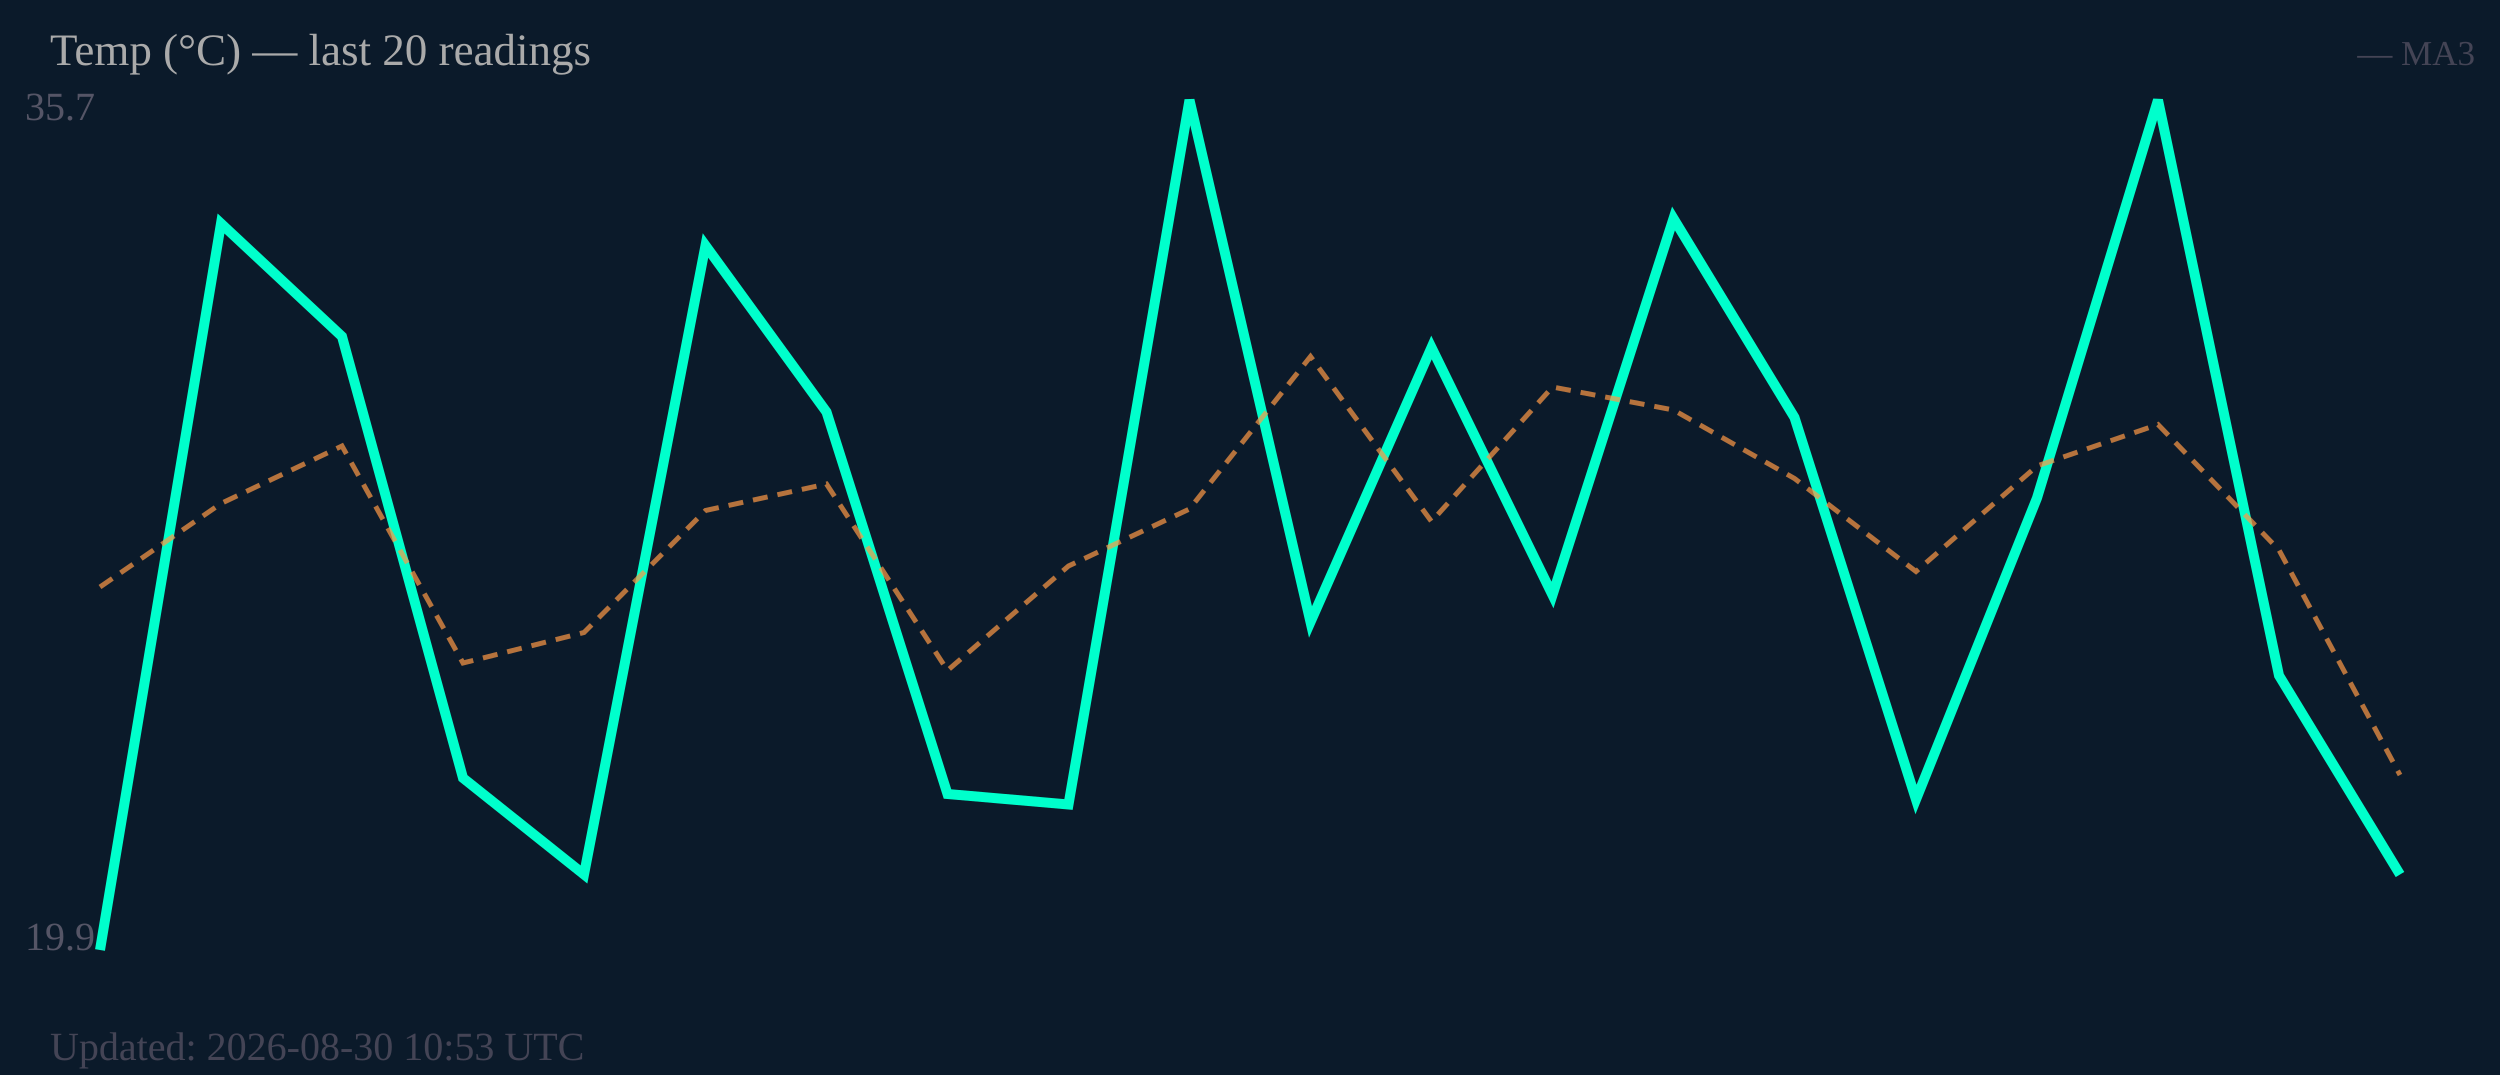
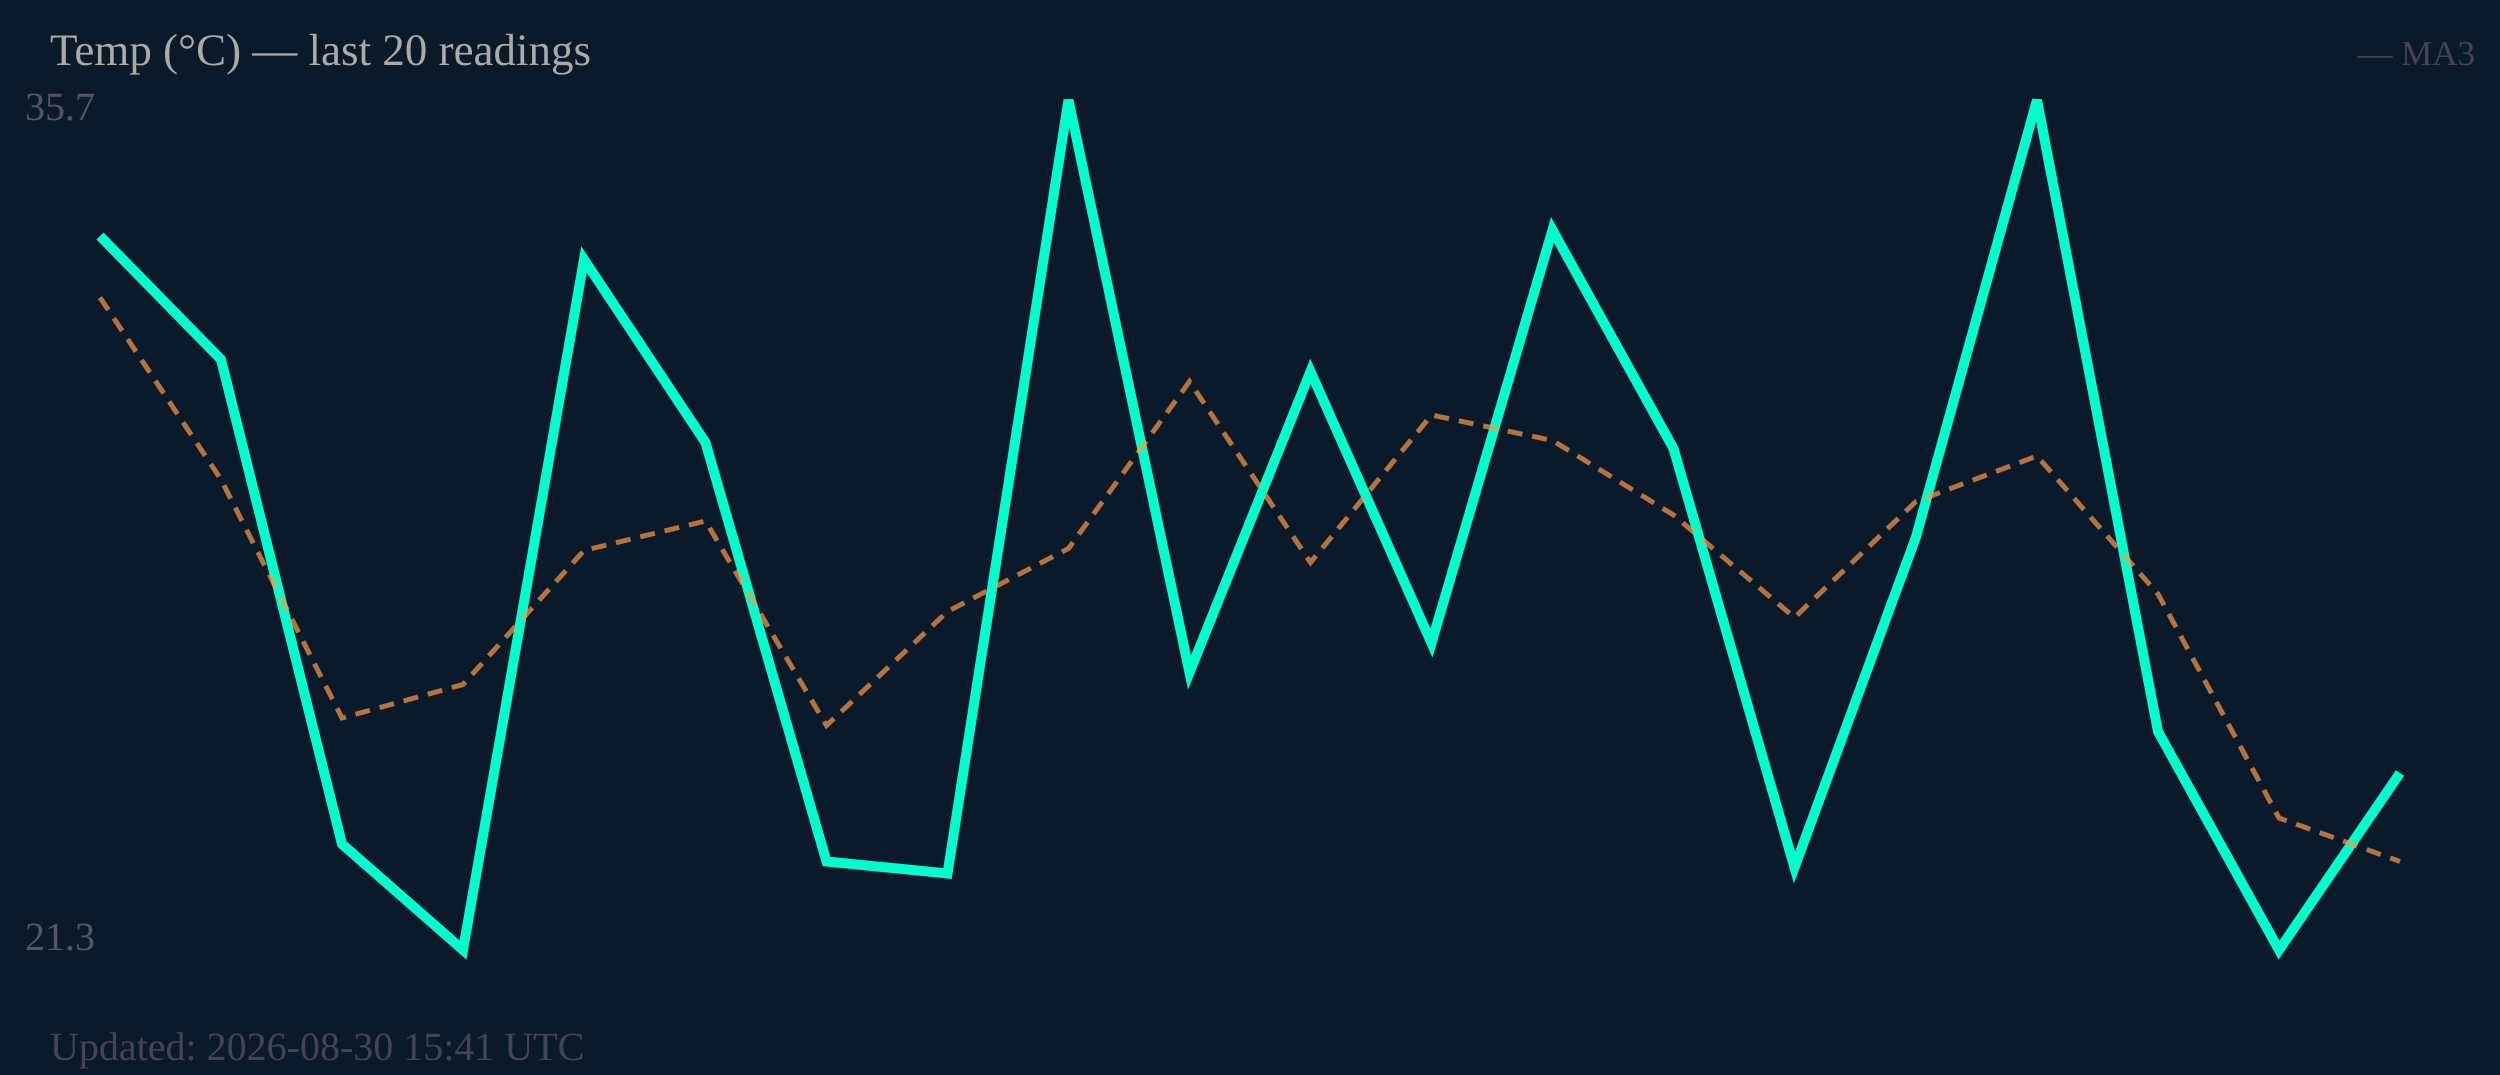
<svg xmlns="http://www.w3.org/2000/svg" width="500" height="215" viewBox="0 0 500 215">
  <rect width="500" height="215" fill="#0b1a2a" />
  <text x="5" y="24" font-size="8" fill="#556">35.7</text>
-   <text x="5" y="190" font-size="8" fill="#556">19.9</text>
-   <polyline fill="none" stroke="#00ffcc" stroke-width="2" points="20.0,190.0 44.2,44.7 68.4,67.3 92.6,155.6 116.8,174.9 141.1,49.1 165.3,82.4 189.5,158.8 213.7,160.9 237.9,20.0 262.1,124.4 286.3,69.5 310.5,119.0 334.7,43.7 358.9,83.5 383.2,159.9 407.4,99.6 431.6,20.0 455.8,135.1 480.0,174.9" />
-   <polyline fill="none" stroke="#ff9944" stroke-width="1" stroke-dasharray="3,2" opacity="0.7" points="20.0,117.4 44.2,100.7 68.4,89.2 92.6,132.6 116.8,126.5 141.1,102.1 165.3,96.8 189.5,134.1 213.7,113.2 237.9,101.8 262.1,71.3 286.3,104.3 310.5,77.4 334.7,82.0 358.9,95.7 383.2,114.3 407.4,93.2 431.6,84.9 455.8,110.0 480.0,155.0" />
+   <text x="5" y="190" font-size="8" fill="#556">21.3</text>
+   <polyline fill="none" stroke="#00ffcc" stroke-width="2" points="20.0,47.2 44.2,71.9 68.4,168.8 92.6,190.0 116.8,51.9 141.1,88.5 165.3,172.3 189.5,174.7 213.7,20.0 237.9,134.5 262.1,74.3 286.3,128.6 310.5,46.0 334.7,89.7 358.9,173.5 383.2,107.4 407.4,20.0 431.6,146.3 455.8,190.0 480.0,154.6" />
+   <polyline fill="none" stroke="#ff9944" stroke-width="1" stroke-dasharray="3,2" opacity="0.7" points="20.0,59.5 44.2,95.9 68.4,143.6 92.6,136.9 116.8,110.1 141.1,104.2 165.3,145.1 189.5,122.3 213.7,109.7 237.9,76.3 262.1,112.5 286.3,83.0 310.5,88.1 334.7,103.0 358.9,123.5 383.2,100.3 407.4,91.2 431.6,118.8 455.8,163.6 480.0,172.3" />
  <text x="10" y="13" font-size="9" fill="#aaa">Temp (°C) — last 20 readings</text>
  <text x="495" y="13" font-size="7" fill="#445" text-anchor="end">— MA3</text>
-   <text x="10" y="212" font-size="8" fill="#445">Updated: 2026-08-30 10:53 UTC</text>
+   <text x="10" y="212" font-size="8" fill="#445">Updated: 2026-08-30 15:41 UTC</text>
</svg>
